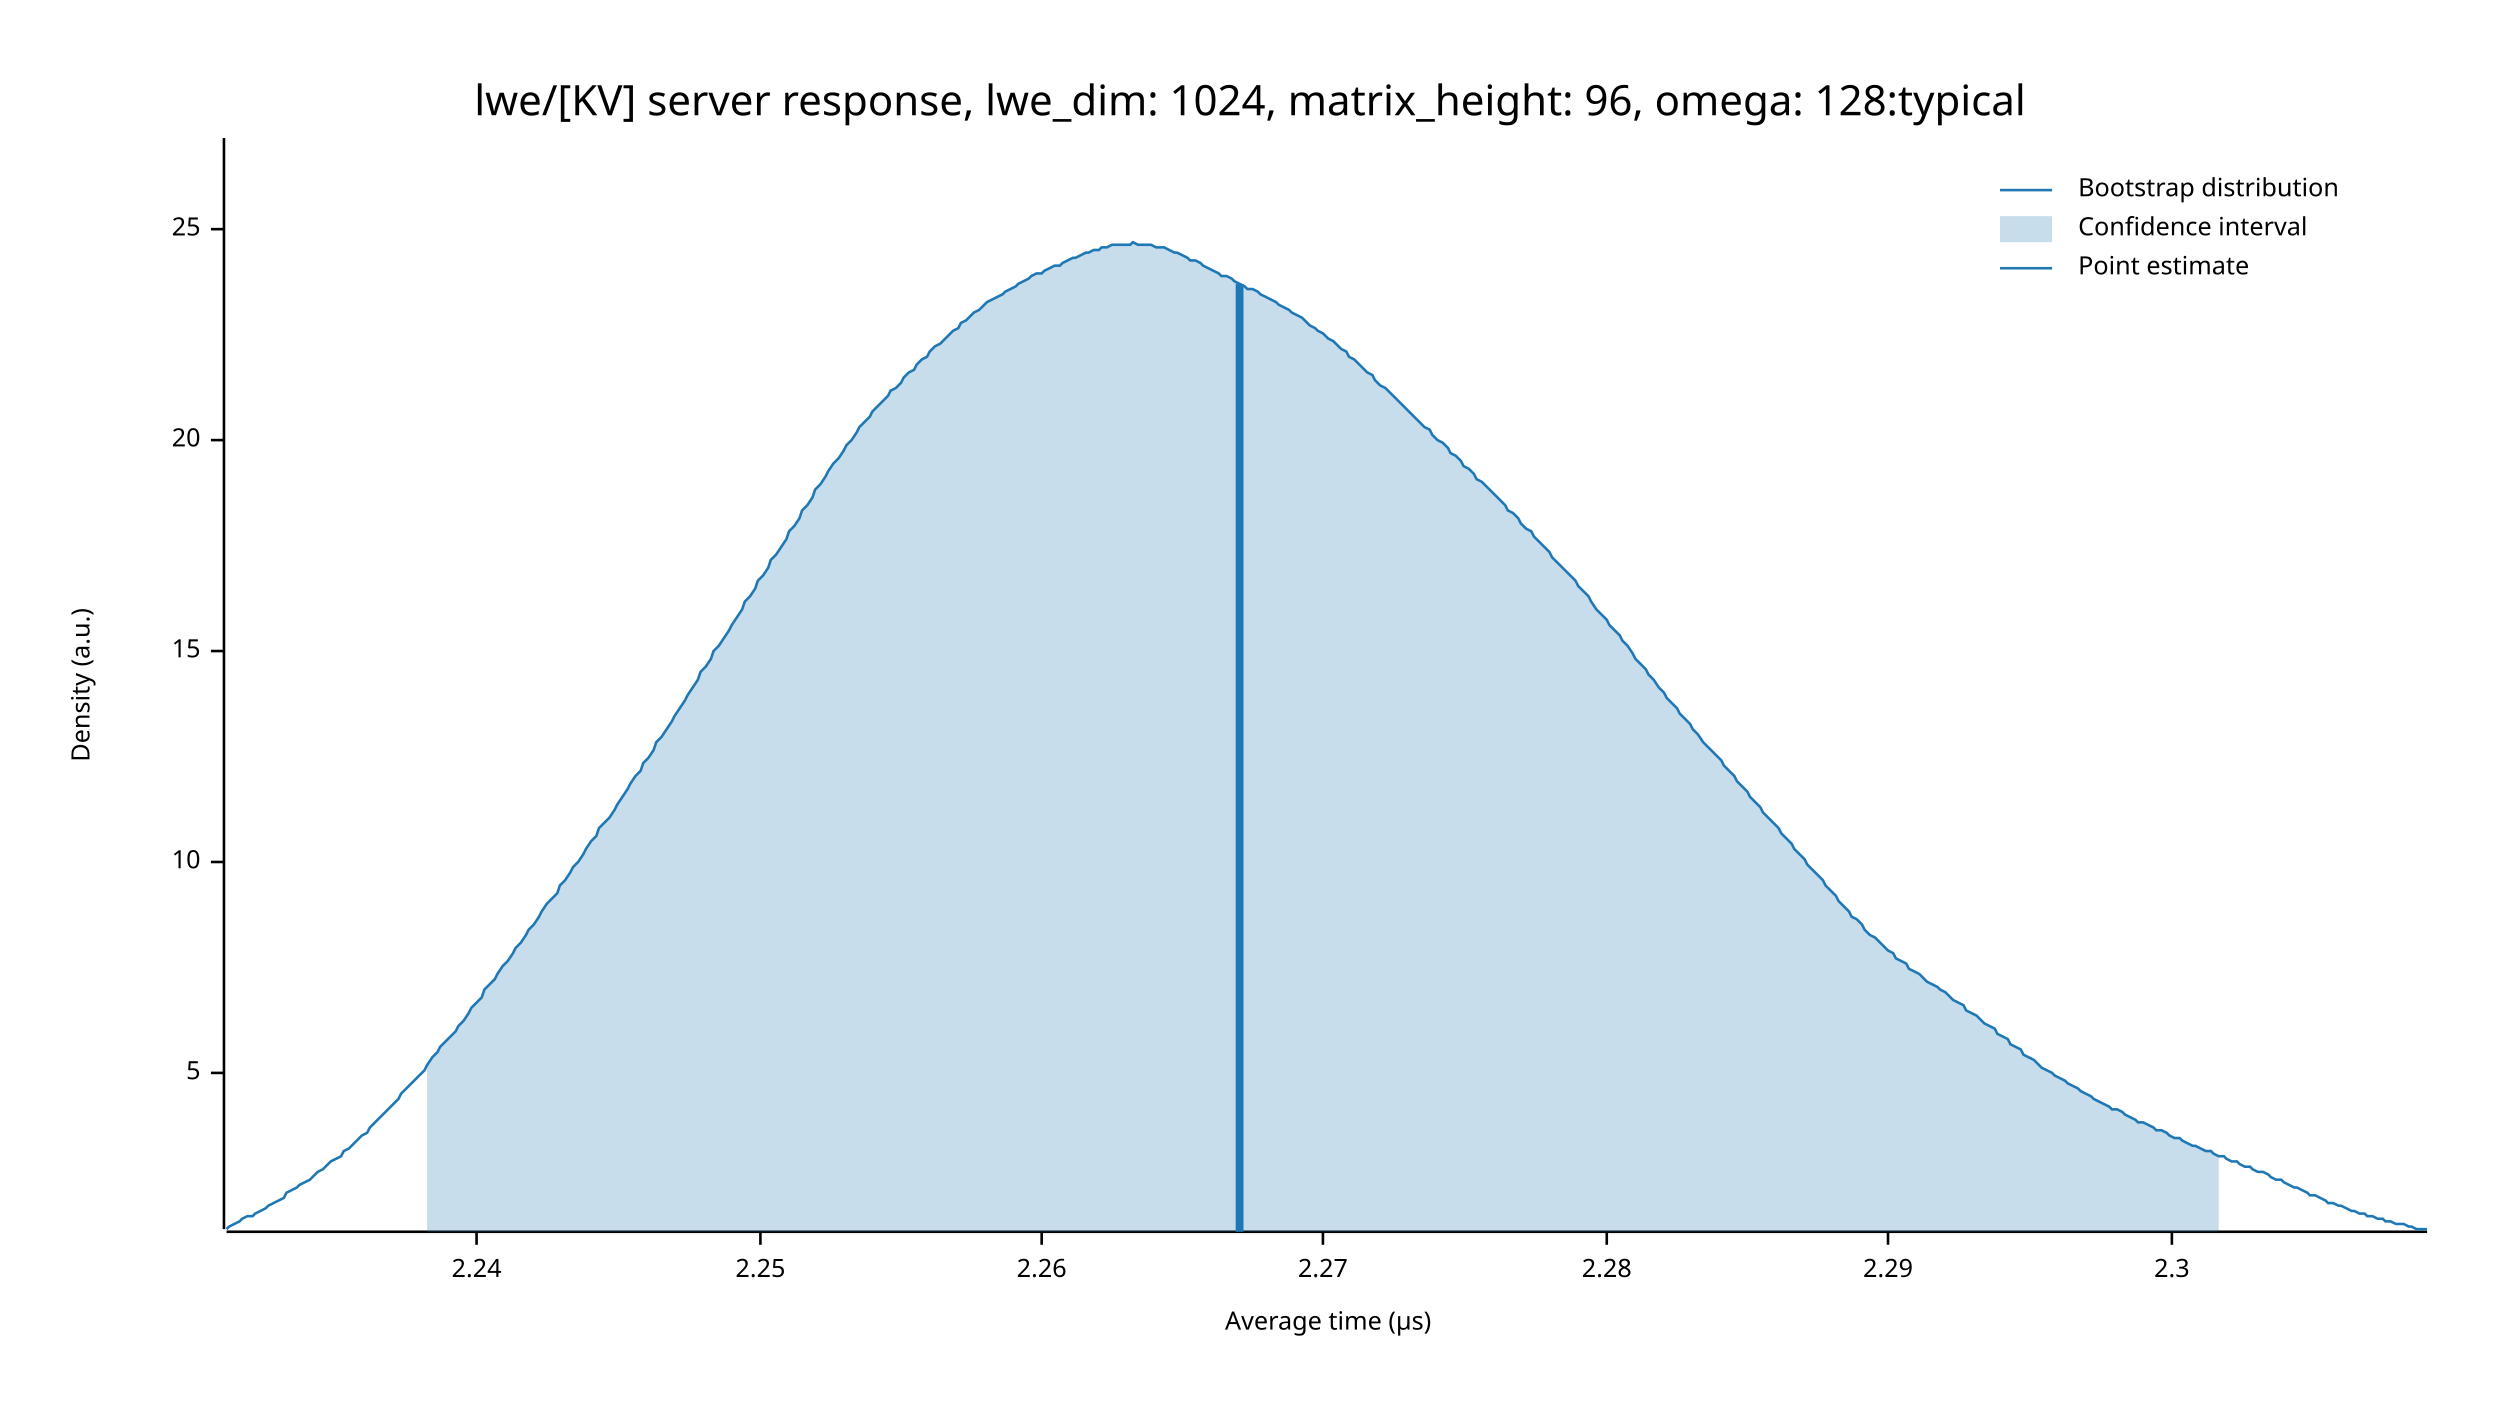
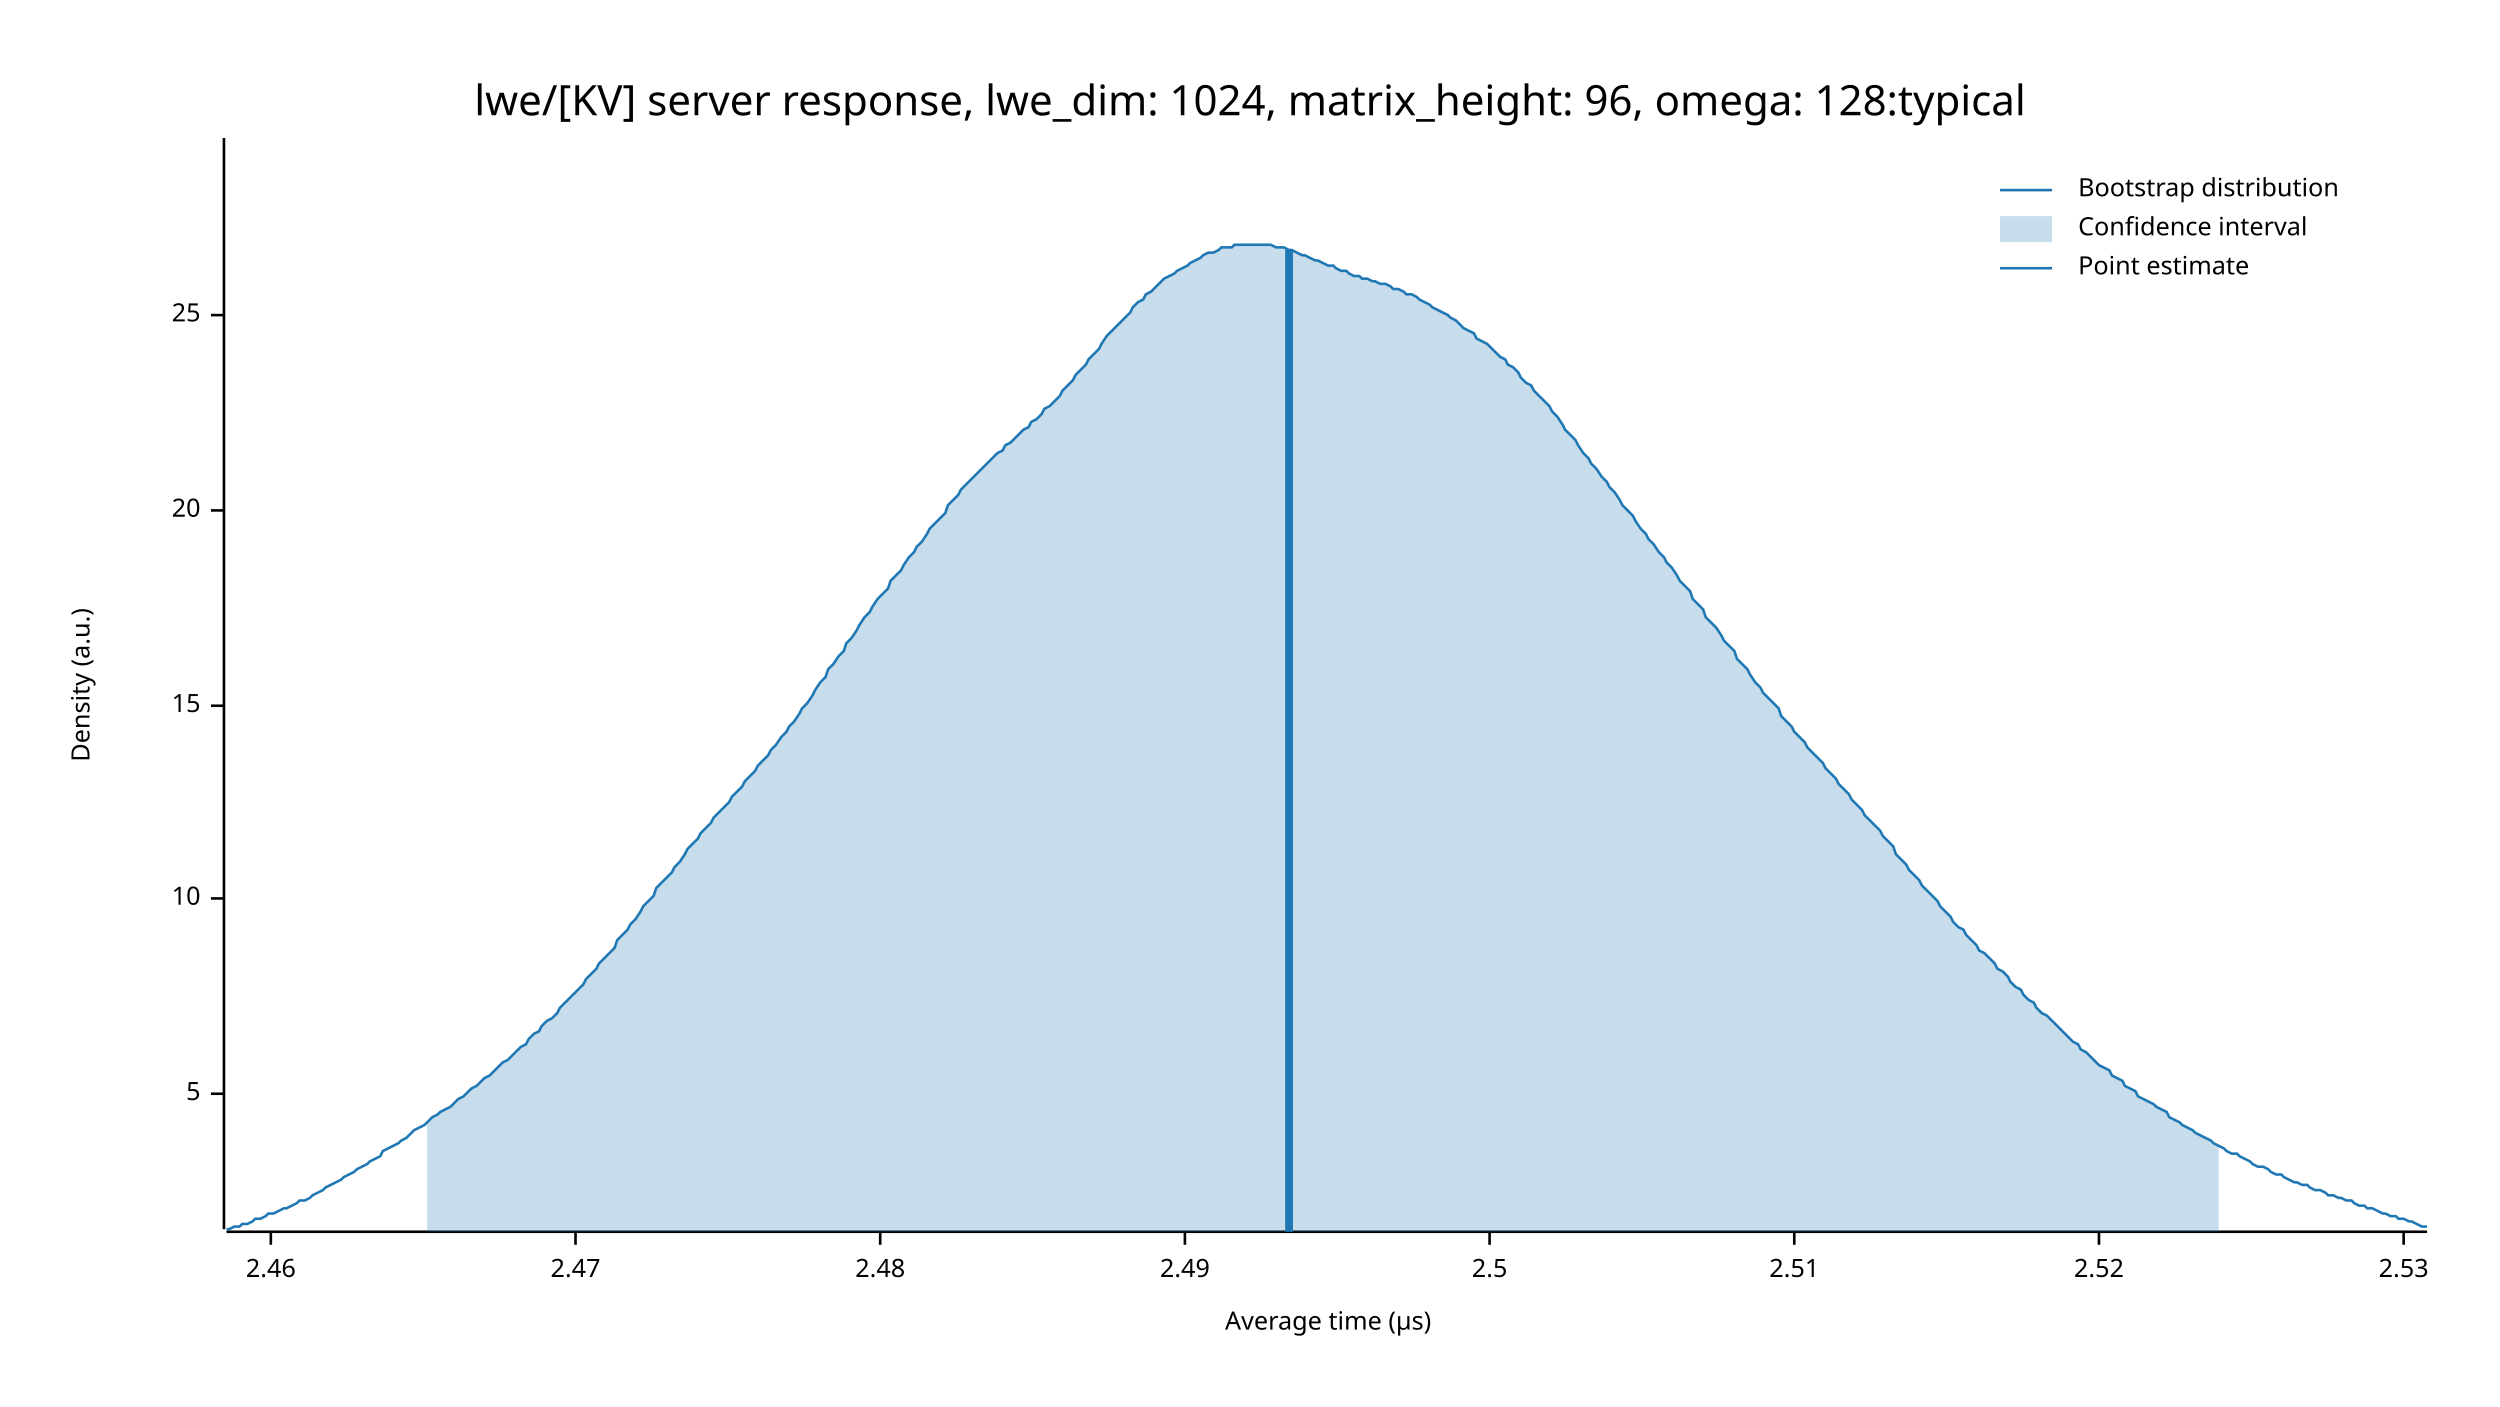
<svg xmlns="http://www.w3.org/2000/svg" width="960" height="540" viewBox="0 0 960 540">
  <text x="480" y="32" dy="0.76em" text-anchor="middle" font-family="sans-serif" font-size="16.129" opacity="1" fill="#000000">
lwe/[KV] server response, lwe_dim: 1024, matrix_height: 96, omega: 128:typical
</text>
  <text x="27" y="263" dy="0.76em" text-anchor="middle" font-family="sans-serif" font-size="9.677" opacity="1" fill="#000000" transform="rotate(270, 27, 263)">
Density (a.u.)
</text>
  <text x="510" y="513" dy="-0.5ex" text-anchor="middle" font-family="sans-serif" font-size="9.677" opacity="1" fill="#000000">
Average time (µs)
</text>
  <polyline fill="none" opacity="1" stroke="#000000" stroke-width="1" points="86,53 86,472 " />
-   <text x="77" y="412" dy="0.5ex" text-anchor="end" font-family="sans-serif" font-size="9.677" opacity="1" fill="#000000">
+   <text x="77" y="420" dy="0.5ex" text-anchor="end" font-family="sans-serif" font-size="9.677" opacity="1" fill="#000000">
5
</text>
-   <polyline fill="none" opacity="1" stroke="#000000" stroke-width="1" points="81,412 86,412 " />
-   <text x="77" y="331" dy="0.5ex" text-anchor="end" font-family="sans-serif" font-size="9.677" opacity="1" fill="#000000">
+   <polyline fill="none" opacity="1" stroke="#000000" stroke-width="1" points="81,420 86,420 " />
+   <text x="77" y="345" dy="0.5ex" text-anchor="end" font-family="sans-serif" font-size="9.677" opacity="1" fill="#000000">
10
</text>
-   <polyline fill="none" opacity="1" stroke="#000000" stroke-width="1" points="81,331 86,331 " />
-   <text x="77" y="250" dy="0.5ex" text-anchor="end" font-family="sans-serif" font-size="9.677" opacity="1" fill="#000000">
+   <polyline fill="none" opacity="1" stroke="#000000" stroke-width="1" points="81,345 86,345 " />
+   <text x="77" y="271" dy="0.5ex" text-anchor="end" font-family="sans-serif" font-size="9.677" opacity="1" fill="#000000">
15
</text>
-   <polyline fill="none" opacity="1" stroke="#000000" stroke-width="1" points="81,250 86,250 " />
-   <text x="77" y="169" dy="0.5ex" text-anchor="end" font-family="sans-serif" font-size="9.677" opacity="1" fill="#000000">
+   <polyline fill="none" opacity="1" stroke="#000000" stroke-width="1" points="81,271 86,271 " />
+   <text x="77" y="196" dy="0.5ex" text-anchor="end" font-family="sans-serif" font-size="9.677" opacity="1" fill="#000000">
20
</text>
-   <polyline fill="none" opacity="1" stroke="#000000" stroke-width="1" points="81,169 86,169 " />
-   <text x="77" y="88" dy="0.5ex" text-anchor="end" font-family="sans-serif" font-size="9.677" opacity="1" fill="#000000">
+   <polyline fill="none" opacity="1" stroke="#000000" stroke-width="1" points="81,196 86,196 " />
+   <text x="77" y="121" dy="0.5ex" text-anchor="end" font-family="sans-serif" font-size="9.677" opacity="1" fill="#000000">
25
</text>
-   <polyline fill="none" opacity="1" stroke="#000000" stroke-width="1" points="81,88 86,88 " />
+   <polyline fill="none" opacity="1" stroke="#000000" stroke-width="1" points="81,121 86,121 " />
  <polyline fill="none" opacity="1" stroke="#000000" stroke-width="1" points="87,473 932,473 " />
-   <text x="183" y="483" dy="0.76em" text-anchor="middle" font-family="sans-serif" font-size="9.677" opacity="1" fill="#000000">
- 2.24
+   <text x="104" y="483" dy="0.76em" text-anchor="middle" font-family="sans-serif" font-size="9.677" opacity="1" fill="#000000">
+ 2.46
</text>
-   <polyline fill="none" opacity="1" stroke="#000000" stroke-width="1" points="183,473 183,478 " />
-   <text x="292" y="483" dy="0.76em" text-anchor="middle" font-family="sans-serif" font-size="9.677" opacity="1" fill="#000000">
- 2.25
+   <polyline fill="none" opacity="1" stroke="#000000" stroke-width="1" points="104,473 104,478 " />
+   <text x="221" y="483" dy="0.76em" text-anchor="middle" font-family="sans-serif" font-size="9.677" opacity="1" fill="#000000">
+ 2.47
</text>
-   <polyline fill="none" opacity="1" stroke="#000000" stroke-width="1" points="292,473 292,478 " />
-   <text x="400" y="483" dy="0.76em" text-anchor="middle" font-family="sans-serif" font-size="9.677" opacity="1" fill="#000000">
- 2.26
+   <polyline fill="none" opacity="1" stroke="#000000" stroke-width="1" points="221,473 221,478 " />
+   <text x="338" y="483" dy="0.76em" text-anchor="middle" font-family="sans-serif" font-size="9.677" opacity="1" fill="#000000">
+ 2.48
</text>
-   <polyline fill="none" opacity="1" stroke="#000000" stroke-width="1" points="400,473 400,478 " />
-   <text x="508" y="483" dy="0.76em" text-anchor="middle" font-family="sans-serif" font-size="9.677" opacity="1" fill="#000000">
- 2.27
+   <polyline fill="none" opacity="1" stroke="#000000" stroke-width="1" points="338,473 338,478 " />
+   <text x="455" y="483" dy="0.76em" text-anchor="middle" font-family="sans-serif" font-size="9.677" opacity="1" fill="#000000">
+ 2.49
</text>
-   <polyline fill="none" opacity="1" stroke="#000000" stroke-width="1" points="508,473 508,478 " />
-   <text x="617" y="483" dy="0.76em" text-anchor="middle" font-family="sans-serif" font-size="9.677" opacity="1" fill="#000000">
- 2.28
+   <polyline fill="none" opacity="1" stroke="#000000" stroke-width="1" points="455,473 455,478 " />
+   <text x="572" y="483" dy="0.76em" text-anchor="middle" font-family="sans-serif" font-size="9.677" opacity="1" fill="#000000">
+ 2.5
</text>
-   <polyline fill="none" opacity="1" stroke="#000000" stroke-width="1" points="617,473 617,478 " />
-   <text x="725" y="483" dy="0.76em" text-anchor="middle" font-family="sans-serif" font-size="9.677" opacity="1" fill="#000000">
- 2.29
+   <polyline fill="none" opacity="1" stroke="#000000" stroke-width="1" points="572,473 572,478 " />
+   <text x="689" y="483" dy="0.76em" text-anchor="middle" font-family="sans-serif" font-size="9.677" opacity="1" fill="#000000">
+ 2.51
</text>
-   <polyline fill="none" opacity="1" stroke="#000000" stroke-width="1" points="725,473 725,478 " />
-   <text x="834" y="483" dy="0.76em" text-anchor="middle" font-family="sans-serif" font-size="9.677" opacity="1" fill="#000000">
- 2.3
+   <polyline fill="none" opacity="1" stroke="#000000" stroke-width="1" points="689,473 689,478 " />
+   <text x="806" y="483" dy="0.76em" text-anchor="middle" font-family="sans-serif" font-size="9.677" opacity="1" fill="#000000">
+ 2.52
</text>
-   <polyline fill="none" opacity="1" stroke="#000000" stroke-width="1" points="834,473 834,478 " />
-   <polyline fill="none" opacity="1" stroke="#1F78B4" stroke-width="1" points="87,472 88,471 90,470 92,469 93,468 95,467 97,467 98,466 100,465 102,464 103,463 105,462 107,461 109,460 110,458 112,457 114,456 115,455 117,454 119,453 120,452 122,450 124,449 125,448 127,446 129,445 131,444 132,442 134,441 136,439 137,438 139,436 141,435 142,433 144,431 146,429 147,428 149,426 151,424 153,422 154,420 156,418 158,416 159,415 161,413 163,411 164,409 166,406 168,404 169,402 171,400 173,398 175,396 176,394 178,392 180,389 181,387 183,385 185,383 186,380 188,378 190,376 191,374 193,371 195,369 197,366 198,364 200,362 202,359 203,357 205,355 207,352 208,350 210,347 212,345 214,343 215,340 217,338 219,335 220,333 222,331 224,328 225,326 227,323 229,321 230,318 232,316 234,314 236,311 237,309 239,306 241,303 242,301 244,298 246,296 247,293 249,291 251,288 252,285 254,283 256,280 258,277 259,275 261,272 263,269 264,267 266,264 268,261 269,258 271,256 273,253 274,250 276,248 278,245 280,242 281,240 283,237 285,234 286,231 288,229 290,226 291,223 293,221 295,218 296,215 298,213 300,210 302,207 303,204 305,202 307,199 308,196 310,194 312,191 313,188 315,186 317,183 318,181 320,178 322,176 324,173 325,171 327,169 329,166 330,164 332,162 334,160 335,158 337,156 339,154 341,152 342,150 344,149 346,147 347,145 349,143 351,142 352,140 354,138 356,137 357,135 359,133 361,132 363,130 364,129 366,127 368,126 369,124 371,123 373,121 374,120 376,119 378,117 379,116 381,115 383,114 385,113 386,112 388,111 390,110 391,109 393,108 395,107 396,106 398,105 400,105 401,104 403,103 405,102 407,102 408,101 410,100 412,99 413,99 415,98 417,97 418,97 420,96 422,96 423,95 425,95 427,94 429,94 430,94 432,94 434,94 435,93 437,94 439,94 440,94 442,94 444,95 445,95 447,95 449,96 451,97 452,97 454,98 456,99 457,100 459,100 461,101 462,102 464,103 466,104 468,105 469,106 471,106 473,107 474,108 476,109 478,110 479,111 481,111 483,112 484,113 486,114 488,115 490,116 491,117 493,118 495,119 496,120 498,121 500,122 501,123 503,125 505,126 506,127 508,128 510,130 512,131 513,132 515,134 517,135 518,137 520,138 522,140 523,141 525,143 527,144 528,146 530,148 532,149 534,151 535,152 537,154 539,156 540,157 542,159 544,161 545,162 547,164 549,165 550,167 552,169 554,170 556,172 557,174 559,175 561,177 562,179 564,180 566,182 567,184 569,185 571,187 573,189 574,190 576,192 578,194 579,196 581,197 583,199 584,201 586,203 588,204 589,206 591,208 593,210 595,212 596,214 598,216 600,218 601,219 603,221 605,223 606,225 608,227 610,229 611,231 613,234 615,236 617,238 618,240 620,242 622,244 623,246 625,248 627,251 628,253 630,255 632,257 633,259 635,261 637,264 639,266 640,268 642,270 644,272 645,274 647,276 649,278 650,280 652,282 654,285 655,286 657,288 659,290 661,292 662,294 664,296 666,298 667,300 669,302 671,304 672,306 674,308 676,310 677,312 679,314 681,316 683,318 684,320 686,322 688,324 689,326 691,328 693,330 694,332 696,334 698,336 700,338 701,340 703,342 705,344 706,346 708,348 710,350 711,352 713,353 715,355 716,357 718,359 720,360 722,362 723,363 725,365 727,366 728,368 730,369 732,370 733,372 735,373 737,374 738,375 740,377 742,378 744,379 745,380 747,381 749,383 750,384 752,385 754,386 755,388 757,389 759,390 760,391 762,393 764,394 766,395 767,397 769,398 771,399 772,401 774,402 776,403 777,405 779,406 781,407 782,408 784,410 786,411 788,412 789,413 791,414 793,415 794,416 796,417 798,418 799,419 801,420 803,421 804,422 806,423 808,424 810,425 811,426 813,426 815,427 816,428 818,429 820,430 821,431 823,431 825,432 827,433 828,434 830,434 832,435 833,436 835,437 837,437 838,438 840,439 842,440 843,440 845,441 847,442 849,442 850,443 852,444 854,444 855,445 857,446 859,446 860,447 862,448 864,448 865,449 867,450 869,450 871,451 872,452 874,453 876,453 877,454 879,455 881,456 882,456 884,457 886,458 887,459 889,459 891,460 893,461 894,462 896,462 898,463 899,463 901,464 903,465 904,465 906,466 908,466 909,467 911,467 913,468 915,468 916,469 918,469 920,470 921,470 923,470 925,471 926,471 928,472 930,472 932,472 " />
-   <polygon opacity="0.25" fill="#1F78B4" points="164,409 166,406 168,404 169,402 171,400 173,398 175,396 176,394 178,392 180,389 181,387 183,385 185,383 186,380 188,378 190,376 191,374 193,371 195,369 197,366 198,364 200,362 202,359 203,357 205,355 207,352 208,350 210,347 212,345 214,343 215,340 217,338 219,335 220,333 222,331 224,328 225,326 227,323 229,321 230,318 232,316 234,314 236,311 237,309 239,306 241,303 242,301 244,298 246,296 247,293 249,291 251,288 252,285 254,283 256,280 258,277 259,275 261,272 263,269 264,267 266,264 268,261 269,258 271,256 273,253 274,250 276,248 278,245 280,242 281,240 283,237 285,234 286,231 288,229 290,226 291,223 293,221 295,218 296,215 298,213 300,210 302,207 303,204 305,202 307,199 308,196 310,194 312,191 313,188 315,186 317,183 318,181 320,178 322,176 324,173 325,171 327,169 329,166 330,164 332,162 334,160 335,158 337,156 339,154 341,152 342,150 344,149 346,147 347,145 349,143 351,142 352,140 354,138 356,137 357,135 359,133 361,132 363,130 364,129 366,127 368,126 369,124 371,123 373,121 374,120 376,119 378,117 379,116 381,115 383,114 385,113 386,112 388,111 390,110 391,109 393,108 395,107 396,106 398,105 400,105 401,104 403,103 405,102 407,102 408,101 410,100 412,99 413,99 415,98 417,97 418,97 420,96 422,96 423,95 425,95 427,94 429,94 430,94 432,94 434,94 435,93 437,94 439,94 440,94 442,94 444,95 445,95 447,95 449,96 451,97 452,97 454,98 456,99 457,100 459,100 461,101 462,102 464,103 466,104 468,105 469,106 471,106 473,107 474,108 476,109 478,110 479,111 481,111 483,112 484,113 486,114 488,115 490,116 491,117 493,118 495,119 496,120 498,121 500,122 501,123 503,125 505,126 506,127 508,128 510,130 512,131 513,132 515,134 517,135 518,137 520,138 522,140 523,141 525,143 527,144 528,146 530,148 532,149 534,151 535,152 537,154 539,156 540,157 542,159 544,161 545,162 547,164 549,165 550,167 552,169 554,170 556,172 557,174 559,175 561,177 562,179 564,180 566,182 567,184 569,185 571,187 573,189 574,190 576,192 578,194 579,196 581,197 583,199 584,201 586,203 588,204 589,206 591,208 593,210 595,212 596,214 598,216 600,218 601,219 603,221 605,223 606,225 608,227 610,229 611,231 613,234 615,236 617,238 618,240 620,242 622,244 623,246 625,248 627,251 628,253 630,255 632,257 633,259 635,261 637,264 639,266 640,268 642,270 644,272 645,274 647,276 649,278 650,280 652,282 654,285 655,286 657,288 659,290 661,292 662,294 664,296 666,298 667,300 669,302 671,304 672,306 674,308 676,310 677,312 679,314 681,316 683,318 684,320 686,322 688,324 689,326 691,328 693,330 694,332 696,334 698,336 700,338 701,340 703,342 705,344 706,346 708,348 710,350 711,352 713,353 715,355 716,357 718,359 720,360 722,362 723,363 725,365 727,366 728,368 730,369 732,370 733,372 735,373 737,374 738,375 740,377 742,378 744,379 745,380 747,381 749,383 750,384 752,385 754,386 755,388 757,389 759,390 760,391 762,393 764,394 766,395 767,397 769,398 771,399 772,401 774,402 776,403 777,405 779,406 781,407 782,408 784,410 786,411 788,412 789,413 791,414 793,415 794,416 796,417 798,418 799,419 801,420 803,421 804,422 806,423 808,424 810,425 811,426 813,426 815,427 816,428 818,429 820,430 821,431 823,431 825,432 827,433 828,434 830,434 832,435 833,436 835,437 837,437 838,438 840,439 842,440 843,440 845,441 847,442 849,442 850,443 852,444 852,473 164,473 " />
-   <polyline fill="none" opacity="1" stroke="#1F78B4" stroke-width="3" points="476,473 476,109 " />
+   <polyline fill="none" opacity="1" stroke="#000000" stroke-width="1" points="806,473 806,478 " />
+   <text x="923" y="483" dy="0.76em" text-anchor="middle" font-family="sans-serif" font-size="9.677" opacity="1" fill="#000000">
+ 2.53
+ </text>
+   <polyline fill="none" opacity="1" stroke="#000000" stroke-width="1" points="923,473 923,478 " />
+   <polyline fill="none" opacity="1" stroke="#1F78B4" stroke-width="1" points="87,472 88,472 90,471 92,471 93,470 95,470 97,469 98,468 100,468 102,467 103,466 105,466 107,465 109,464 110,464 112,463 114,462 115,461 117,461 119,460 120,459 122,458 124,457 125,456 127,455 129,454 131,453 132,452 134,451 136,450 137,449 139,448 141,447 142,446 144,445 146,444 147,442 149,441 151,440 153,439 154,438 156,437 158,435 159,434 161,433 163,432 164,431 166,429 168,428 169,427 171,426 173,425 175,423 176,422 178,421 180,419 181,418 183,417 185,415 186,414 188,413 190,411 191,410 193,408 195,407 197,405 198,404 200,402 202,401 203,399 205,397 207,396 208,394 210,392 212,391 214,389 215,387 217,385 219,383 220,382 222,380 224,378 225,376 227,374 229,372 230,370 232,368 234,366 236,364 237,361 239,359 241,357 242,355 244,353 246,350 247,348 249,346 251,344 252,341 254,339 256,337 258,335 259,333 261,331 263,328 264,326 266,324 268,322 269,320 271,318 273,316 274,314 276,312 278,310 280,308 281,306 283,304 285,302 286,300 288,298 290,296 291,294 293,292 295,290 296,288 298,286 300,283 302,281 303,279 305,277 307,274 308,272 310,270 312,267 313,265 315,262 317,260 318,257 320,255 322,252 324,250 325,247 327,245 329,242 330,240 332,237 334,235 335,233 337,230 339,228 341,226 342,223 344,221 346,219 347,217 349,214 351,212 352,210 354,208 356,205 357,203 359,201 361,199 363,197 364,194 366,192 368,190 369,188 371,186 373,184 374,183 376,181 378,179 379,178 381,176 383,174 385,173 386,171 388,170 390,168 391,167 393,165 395,164 396,162 398,161 400,159 401,157 403,156 405,154 407,152 408,150 410,148 412,146 413,144 415,142 417,140 418,138 420,136 422,134 423,132 425,129 427,127 429,125 430,124 432,122 434,120 435,118 437,116 439,115 440,113 442,112 444,110 445,109 447,107 449,106 451,105 452,104 454,103 456,102 457,101 459,100 461,99 462,98 464,97 466,97 468,96 469,95 471,95 473,95 474,94 476,94 478,94 479,94 481,94 483,94 484,94 486,94 488,94 490,95 491,95 493,95 495,96 496,96 498,97 500,98 501,98 503,99 505,100 506,100 508,101 510,102 512,102 513,103 515,104 517,104 518,105 520,106 522,106 523,107 525,107 527,108 528,108 530,109 532,109 534,110 535,111 537,111 539,112 540,113 542,113 544,114 545,115 547,116 549,117 550,118 552,119 554,120 556,121 557,122 559,123 561,125 562,126 564,127 566,128 567,130 569,131 571,132 573,134 574,135 576,137 578,138 579,140 581,141 583,143 584,145 586,147 588,148 589,150 591,152 593,154 595,156 596,158 598,160 600,163 601,165 603,167 605,169 606,171 608,174 610,176 611,178 613,180 615,183 617,185 618,187 620,189 622,192 623,194 625,196 627,198 628,200 630,203 632,205 633,207 635,209 637,212 639,214 640,216 642,218 644,221 645,223 647,225 649,227 650,230 652,232 654,234 655,237 657,239 659,241 661,244 662,246 664,248 666,250 667,253 669,255 671,257 672,259 674,262 676,264 677,266 679,268 681,270 683,272 684,275 686,277 688,279 689,281 691,283 693,285 694,287 696,289 698,291 700,293 701,295 703,297 705,299 706,301 708,303 710,305 711,307 713,309 715,311 716,313 718,315 720,317 722,319 723,321 725,323 727,325 728,328 730,330 732,332 733,334 735,336 737,338 738,340 740,342 742,344 744,346 745,348 747,350 749,352 750,354 752,356 754,357 755,359 757,361 759,363 760,365 762,366 764,368 766,370 767,372 769,373 771,375 772,377 774,379 776,380 777,382 779,384 781,385 782,387 784,389 786,390 788,392 789,393 791,395 793,397 794,398 796,400 798,401 799,403 801,404 803,406 804,407 806,409 808,410 810,411 811,413 813,414 815,415 816,417 818,418 820,419 821,421 823,422 825,423 827,424 828,425 830,426 832,427 833,429 835,430 837,431 838,432 840,433 842,434 843,435 845,436 847,437 849,438 850,439 852,440 854,441 855,442 857,443 859,443 860,444 862,445 864,446 865,447 867,448 869,448 871,449 872,450 874,451 876,451 877,452 879,453 881,454 882,454 884,455 886,455 887,456 889,457 891,457 893,458 894,459 896,459 898,460 899,460 901,461 903,461 904,462 906,463 908,463 909,464 911,464 913,465 915,466 916,466 918,467 920,467 921,468 923,468 925,469 926,469 928,470 930,471 932,471 " />
+   <polygon opacity="0.25" fill="#1F78B4" points="164,431 166,429 168,428 169,427 171,426 173,425 175,423 176,422 178,421 180,419 181,418 183,417 185,415 186,414 188,413 190,411 191,410 193,408 195,407 197,405 198,404 200,402 202,401 203,399 205,397 207,396 208,394 210,392 212,391 214,389 215,387 217,385 219,383 220,382 222,380 224,378 225,376 227,374 229,372 230,370 232,368 234,366 236,364 237,361 239,359 241,357 242,355 244,353 246,350 247,348 249,346 251,344 252,341 254,339 256,337 258,335 259,333 261,331 263,328 264,326 266,324 268,322 269,320 271,318 273,316 274,314 276,312 278,310 280,308 281,306 283,304 285,302 286,300 288,298 290,296 291,294 293,292 295,290 296,288 298,286 300,283 302,281 303,279 305,277 307,274 308,272 310,270 312,267 313,265 315,262 317,260 318,257 320,255 322,252 324,250 325,247 327,245 329,242 330,240 332,237 334,235 335,233 337,230 339,228 341,226 342,223 344,221 346,219 347,217 349,214 351,212 352,210 354,208 356,205 357,203 359,201 361,199 363,197 364,194 366,192 368,190 369,188 371,186 373,184 374,183 376,181 378,179 379,178 381,176 383,174 385,173 386,171 388,170 390,168 391,167 393,165 395,164 396,162 398,161 400,159 401,157 403,156 405,154 407,152 408,150 410,148 412,146 413,144 415,142 417,140 418,138 420,136 422,134 423,132 425,129 427,127 429,125 430,124 432,122 434,120 435,118 437,116 439,115 440,113 442,112 444,110 445,109 447,107 449,106 451,105 452,104 454,103 456,102 457,101 459,100 461,99 462,98 464,97 466,97 468,96 469,95 471,95 473,95 474,94 476,94 478,94 479,94 481,94 483,94 484,94 486,94 488,94 490,95 491,95 493,95 495,96 496,96 498,97 500,98 501,98 503,99 505,100 506,100 508,101 510,102 512,102 513,103 515,104 517,104 518,105 520,106 522,106 523,107 525,107 527,108 528,108 530,109 532,109 534,110 535,111 537,111 539,112 540,113 542,113 544,114 545,115 547,116 549,117 550,118 552,119 554,120 556,121 557,122 559,123 561,125 562,126 564,127 566,128 567,130 569,131 571,132 573,134 574,135 576,137 578,138 579,140 581,141 583,143 584,145 586,147 588,148 589,150 591,152 593,154 595,156 596,158 598,160 600,163 601,165 603,167 605,169 606,171 608,174 610,176 611,178 613,180 615,183 617,185 618,187 620,189 622,192 623,194 625,196 627,198 628,200 630,203 632,205 633,207 635,209 637,212 639,214 640,216 642,218 644,221 645,223 647,225 649,227 650,230 652,232 654,234 655,237 657,239 659,241 661,244 662,246 664,248 666,250 667,253 669,255 671,257 672,259 674,262 676,264 677,266 679,268 681,270 683,272 684,275 686,277 688,279 689,281 691,283 693,285 694,287 696,289 698,291 700,293 701,295 703,297 705,299 706,301 708,303 710,305 711,307 713,309 715,311 716,313 718,315 720,317 722,319 723,321 725,323 727,325 728,328 730,330 732,332 733,334 735,336 737,338 738,340 740,342 742,344 744,346 745,348 747,350 749,352 750,354 752,356 754,357 755,359 757,361 759,363 760,365 762,366 764,368 766,370 767,372 769,373 771,375 772,377 774,379 776,380 777,382 779,384 781,385 782,387 784,389 786,390 788,392 789,393 791,395 793,397 794,398 796,400 798,401 799,403 801,404 803,406 804,407 806,409 808,410 810,411 811,413 813,414 815,415 816,417 818,418 820,419 821,421 823,422 825,423 827,424 828,425 830,426 832,427 833,429 835,430 837,431 838,432 840,433 842,434 843,435 845,436 847,437 849,438 850,439 852,440 852,473 164,473 " />
+   <polyline fill="none" opacity="1" stroke="#1F78B4" stroke-width="3" points="495,473 495,96 " />
  <text x="798" y="68" dy="0.76em" text-anchor="start" font-family="sans-serif" font-size="9.677" opacity="1" fill="#000000">
Bootstrap distribution
</text>
  <text x="798" y="83" dy="0.76em" text-anchor="start" font-family="sans-serif" font-size="9.677" opacity="1" fill="#000000">
Confidence interval
</text>
  <text x="798" y="98" dy="0.76em" text-anchor="start" font-family="sans-serif" font-size="9.677" opacity="1" fill="#000000">
Point estimate
</text>
  <polyline fill="none" opacity="1" stroke="#1F78B4" stroke-width="1" points="768,73 788,73 " />
  <rect x="768" y="83" width="20" height="10" opacity="0.25" fill="#1F78B4" stroke="none" />
  <polyline fill="none" opacity="1" stroke="#1F78B4" stroke-width="1" points="768,103 788,103 " />
</svg>
